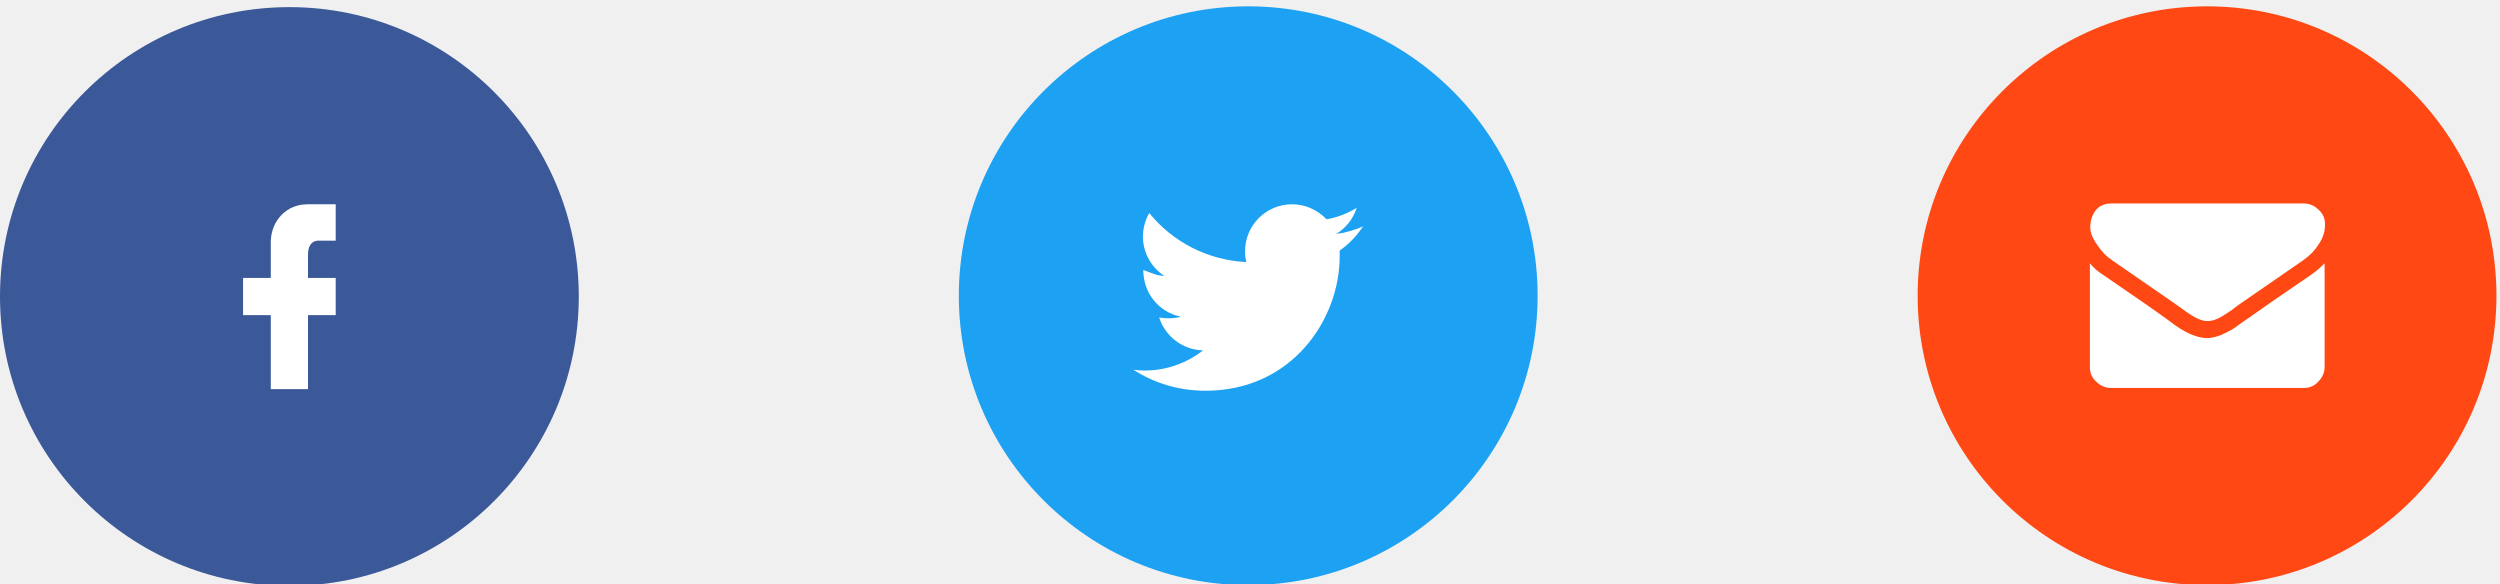
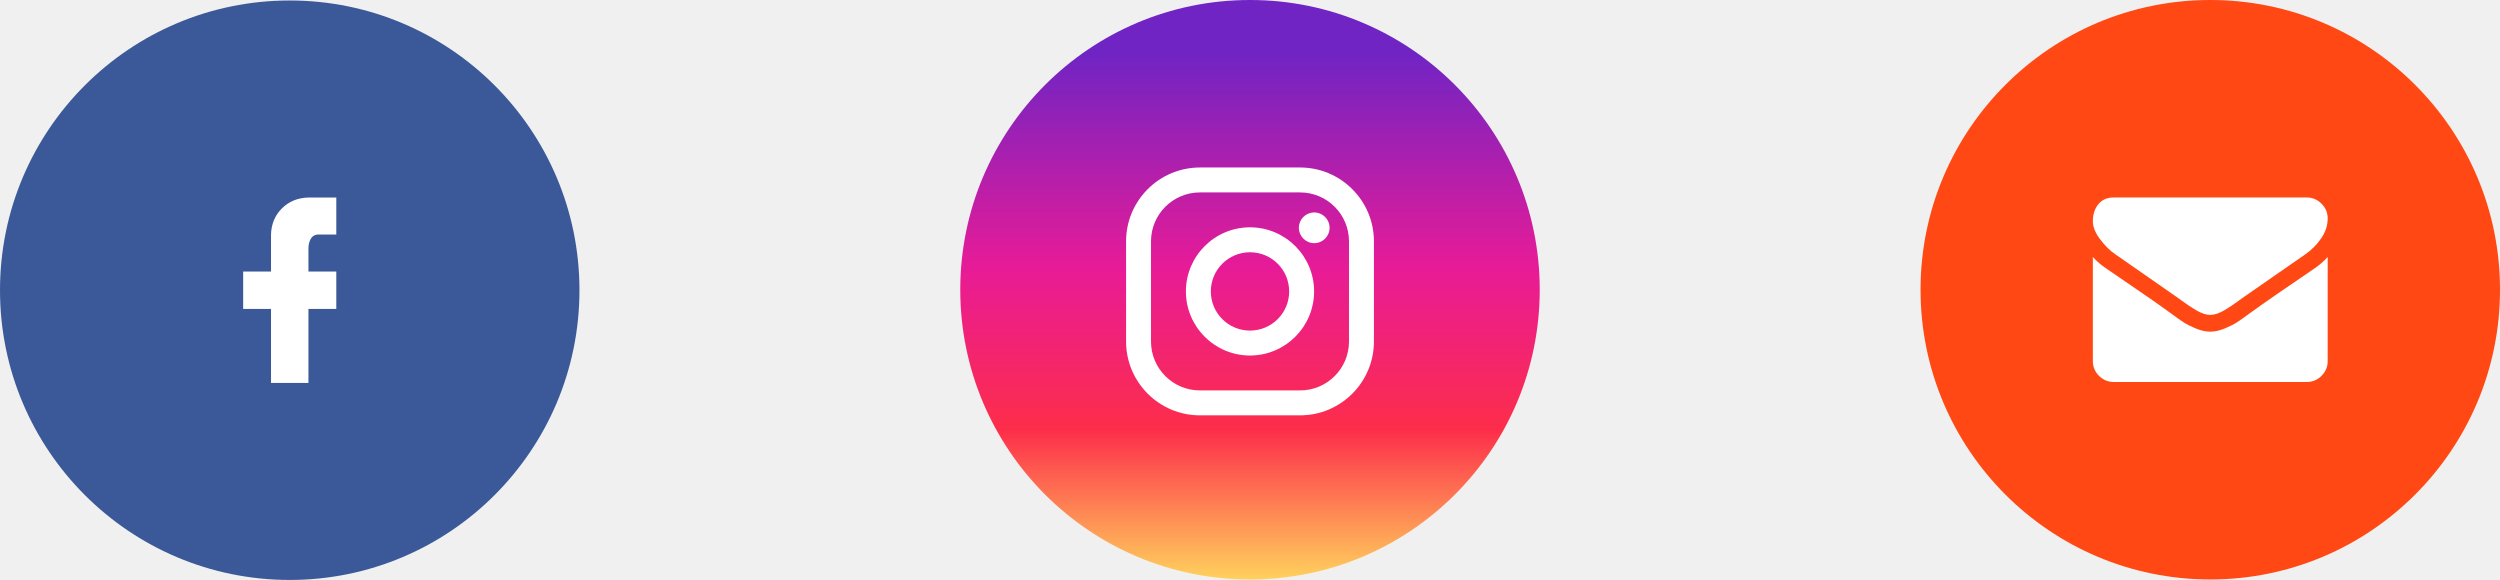
- <svg xmlns="http://www.w3.org/2000/svg" version="1.1" id="Layer_1" x="0px" y="0px" viewBox="0 0 631.5 147.4" style="enable-background:new 0 0 631.5 147.4;" xml:space="preserve">
-   <style type="text/css">
- 	.st0{fill:#3B5998;}
- 	.st1{fill:#FFFFFF;}
- 	.st2{fill:#1DA1F2;}
- 	.st3{fill:#FF4813;}
- </style>
+ <svg xmlns="http://www.w3.org/2000/svg" version="1.1" id="Layer_1" x="0px" y="0px" width="630.572px" height="146.279px" viewBox="0 0 630.572 146.279" enable-background="new 0 0 630.572 146.279" xml:space="preserve">
  <g>
-     <circle class="st0" cx="73.1" cy="74.9" r="73.1" />
-     <path class="st1" d="M84.8,51.5v9.3h-4.7c-0.8,0.1-1.4,0.5-1.8,1.2c-0.4,0.7-0.5,1.5-0.5,2.4v5.8h7v9.4h-7v18.7h-9.4V79.6h-7v-9.4   h7v-9.3c0.1-2.6,1-4.8,2.7-6.6c1.8-1.8,4-2.7,6.7-2.7H84.8z" />
-   </g>
-   <g>
-     <circle class="st2" cx="315.3" cy="74.7" r="73.1" />
-     <path class="st1" d="M344.3,57.2c-2.1,0.9-4.4,1.6-6.8,1.9c2.5-1.5,4.3-3.8,5.2-6.6c-2.3,1.4-4.8,2.4-7.6,2.9   c-2.2-2.3-5.3-3.8-8.7-3.8c-6.6,0-11.9,5.3-11.9,11.9c0,0.9,0.1,1.8,0.3,2.7c-9.9-0.5-18.7-5.2-24.5-12.4c-1,1.8-1.6,3.8-1.6,6   c0,4.1,2.2,7.8,5.4,9.9c-2-0.1-2.8-0.6-5.3-1.5c0,0,0,0.1,0,0.1c0,5.8,4,10.6,9.5,11.7c-1,0.3-2.1,0.4-3.2,0.4   c-0.8,0-1.5-0.1-2.3-0.2c1.5,4.7,5.9,8.2,11.1,8.3c-4.1,3.2-9.2,5.1-14.8,5.1c-1,0-1.9-0.1-2.8-0.2c5.3,3.4,11.5,5.3,18.2,5.3   c21.9,0,33.9-18.1,33.9-33.9c0-0.5,0-1,0-1.5C340.7,61.7,342.7,59.6,344.3,57.2z" />
-   </g>
-   <circle class="st3" cx="557.5" cy="74.7" r="73.1" />
-   <g>
-     <path class="st1" d="M533.6,65.8c0.7,0.5,3,2.1,6.8,4.7c3.8,2.6,6.7,4.6,8.7,6c0.2,0.2,0.7,0.5,1.4,1c0.7,0.5,1.3,0.9,1.8,1.3   c0.5,0.3,1,0.7,1.7,1.1c0.7,0.4,1.3,0.7,1.9,0.9c0.6,0.2,1.1,0.3,1.7,0.3h0.1c0.5,0,1.1-0.1,1.7-0.3c0.6-0.2,1.2-0.5,1.9-0.9   c0.7-0.4,1.2-0.8,1.7-1.1c0.5-0.3,1.1-0.7,1.8-1.3c0.7-0.5,1.2-0.9,1.4-1c2-1.4,7.2-5,15.5-10.7c1.6-1.1,3-2.5,4-4.1   c1.1-1.6,1.6-3.2,1.6-5c0-1.5-0.5-2.7-1.6-3.7c-1-1-2.3-1.6-3.7-1.6h-48.7c-1.7,0-3,0.6-3.9,1.7c-0.9,1.1-1.4,2.6-1.4,4.3   c0,1.4,0.6,2.9,1.8,4.5C530.9,63.6,532.2,64.9,533.6,65.8L533.6,65.8z M533.6,65.8" />
-     <path class="st1" d="M583.8,69.4c-7.2,4.9-12.7,8.7-16.5,11.4c-1.3,0.9-2.3,1.6-3.1,2.2c-0.8,0.5-1.8,1-3.1,1.6   c-1.3,0.5-2.5,0.8-3.6,0.8h-0.1c-1.1,0-2.3-0.3-3.6-0.8c-1.3-0.5-2.3-1.1-3.1-1.6c-0.8-0.5-1.8-1.2-3.1-2.2c-3-2.2-8.5-6-16.4-11.4   c-1.3-0.8-2.4-1.8-3.3-2.9v26.2c0,1.5,0.5,2.7,1.6,3.7c1,1,2.3,1.6,3.7,1.6h48.7c1.5,0,2.7-0.5,3.7-1.6c1-1,1.6-2.3,1.6-3.7V66.5   C586.2,67.5,585.1,68.5,583.8,69.4L583.8,69.4z M583.8,69.4" />
+     <linearGradient id="SVGID_1_" gradientUnits="userSpaceOnUse" x1="315.286" y1="148.948" x2="315.286" y2="13.6">
+       <stop offset="0" style="stop-color:#FFDD5E" />
+       <stop offset="0.3" style="stop-color:#FD2D4A" />
+       <stop offset="0.6" style="stop-color:#E81B97" />
+       <stop offset="1" style="stop-color:#7024C4" />
+     </linearGradient>
+     <circle fill="url(#SVGID_1_)" cx="315.286" cy="73.078" r="73.078" />
+     <path fill="#FFFFFF" d="M327.92,42.247h-25.268c-10.269,0-18.624,8.355-18.624,18.624v25.268c0,10.269,8.355,18.624,18.624,18.624   h25.268c10.269,0,18.624-8.355,18.624-18.624V60.871C346.544,50.602,338.189,42.247,327.92,42.247z M340.255,86.139   c0,6.812-5.522,12.335-12.335,12.335h-25.268c-6.812,0-12.335-5.522-12.335-12.335V60.871c0-6.812,5.522-12.335,12.335-12.335   h25.268c6.812,0,12.335,5.522,12.335,12.335V86.139L340.255,86.139z" />
+     <path fill="#FFFFFF" d="M315.286,57.336c-8.915,0-16.169,7.253-16.169,16.169s7.253,16.169,16.169,16.169   s16.169-7.253,16.169-16.169S324.201,57.336,315.286,57.336z M315.286,83.385c-5.456,0-9.88-4.423-9.88-9.88s4.423-9.88,9.88-9.88   c5.456,0,9.88,4.423,9.88,9.88C325.166,78.961,320.742,83.385,315.286,83.385z" />
+     <circle fill="#FFFFFF" cx="331.486" cy="57.458" r="3.874" />
+     <g>
+       <circle fill="#3B5998" cx="73.078" cy="73.201" r="73.078" />
+       <path fill="#FFFFFF" d="M84.824,49.82v9.33h-4.72c-0.807,0.073-1.39,0.457-1.756,1.153c-0.368,0.695-0.549,1.482-0.549,2.36v5.818    h7.025v9.44h-7.025v18.661h-9.44V77.921h-7.025v-9.44h7.025v-9.33c0.071-2.634,0.988-4.83,2.744-6.586    c1.756-1.756,3.988-2.671,6.696-2.744H84.824z" />
+     </g>
+     <circle fill="#FF4813" cx="557.494" cy="73.078" r="73.078" />
+     <g>
+       <path fill="#FFFFFF" d="M533.562,64.155c0.749,0.529,3.007,2.098,6.775,4.709c3.77,2.613,6.656,4.624,8.661,6.032    c0.22,0.154,0.69,0.491,1.405,1.008c0.717,0.519,1.311,0.937,1.785,1.256c0.473,0.321,1.046,0.678,1.719,1.076    c0.671,0.397,1.305,0.694,1.9,0.892c0.596,0.198,1.147,0.297,1.654,0.297h0.065c0.507,0,1.058-0.099,1.654-0.297    c0.594-0.198,1.228-0.497,1.9-0.892c0.671-0.398,1.244-0.755,1.719-1.076c0.474-0.319,1.068-0.737,1.783-1.256    c0.717-0.517,1.187-0.854,1.406-1.008c2.027-1.411,7.183-4.99,15.47-10.743c1.609-1.123,2.952-2.478,4.031-4.065    c1.08-1.587,1.621-3.249,1.621-4.99c0-1.454-0.525-2.7-1.571-3.736c-1.046-1.036-2.286-1.553-3.718-1.553h-48.655    c-1.698,0-3.003,0.573-3.919,1.719c-0.913,1.145-1.371,2.577-1.371,4.297c0,1.389,0.606,2.892,1.819,4.513    C530.906,61.956,532.195,63.23,533.562,64.155L533.562,64.155z M533.562,64.155" />
+       <path fill="#FFFFFF" d="M583.804,67.691c-7.227,4.891-12.714,8.692-16.46,11.402c-1.256,0.927-2.276,1.648-3.059,2.165    c-0.781,0.519-1.823,1.048-3.122,1.587c-1.302,0.541-2.512,0.81-3.637,0.81h-0.065c-1.125,0-2.337-0.269-3.637-0.81    c-1.299-0.539-2.341-1.068-3.124-1.587c-0.781-0.517-1.801-1.238-3.057-2.165c-2.976-2.181-8.451-5.983-16.429-11.402    c-1.256-0.838-2.369-1.797-3.338-2.876v26.244c0,1.456,0.517,2.7,1.553,3.736c1.036,1.036,2.282,1.553,3.737,1.553h48.655    c1.454,0,2.7-0.517,3.736-1.553c1.036-1.036,1.553-2.28,1.553-3.736V64.815C586.162,65.873,585.06,66.831,583.804,67.691    L583.804,67.691z M583.804,67.691" />
+     </g>
  </g>
</svg>
